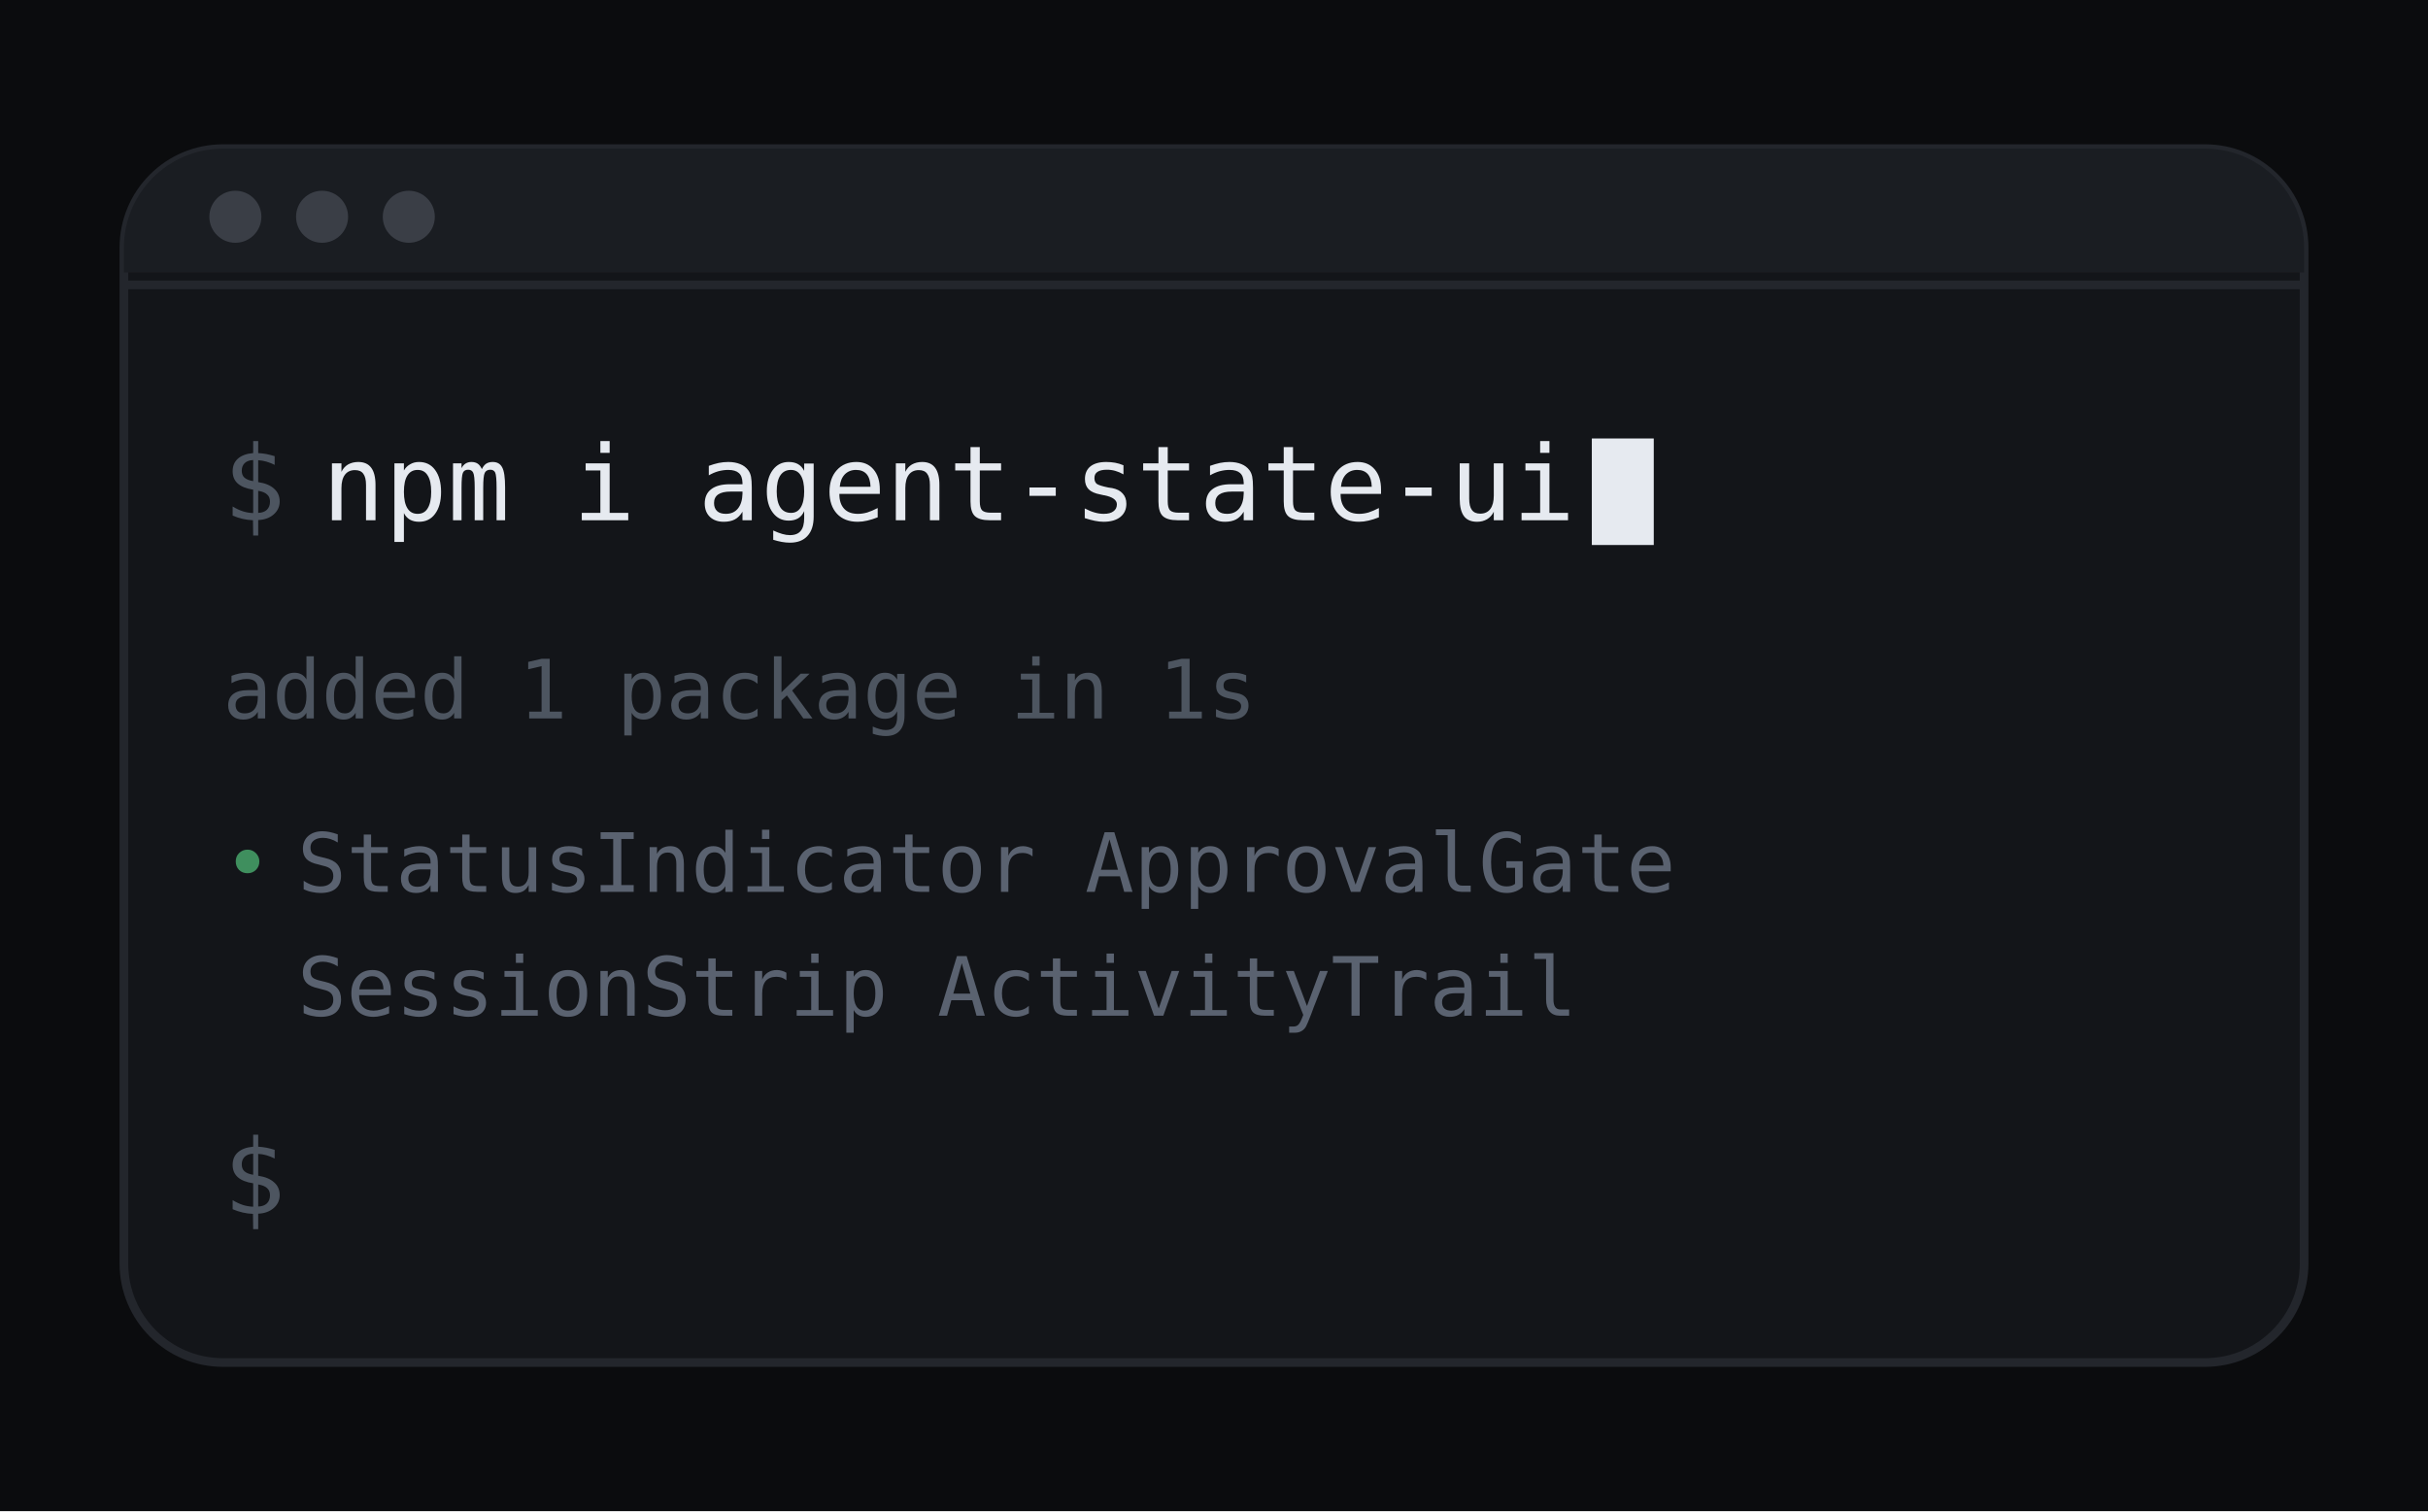
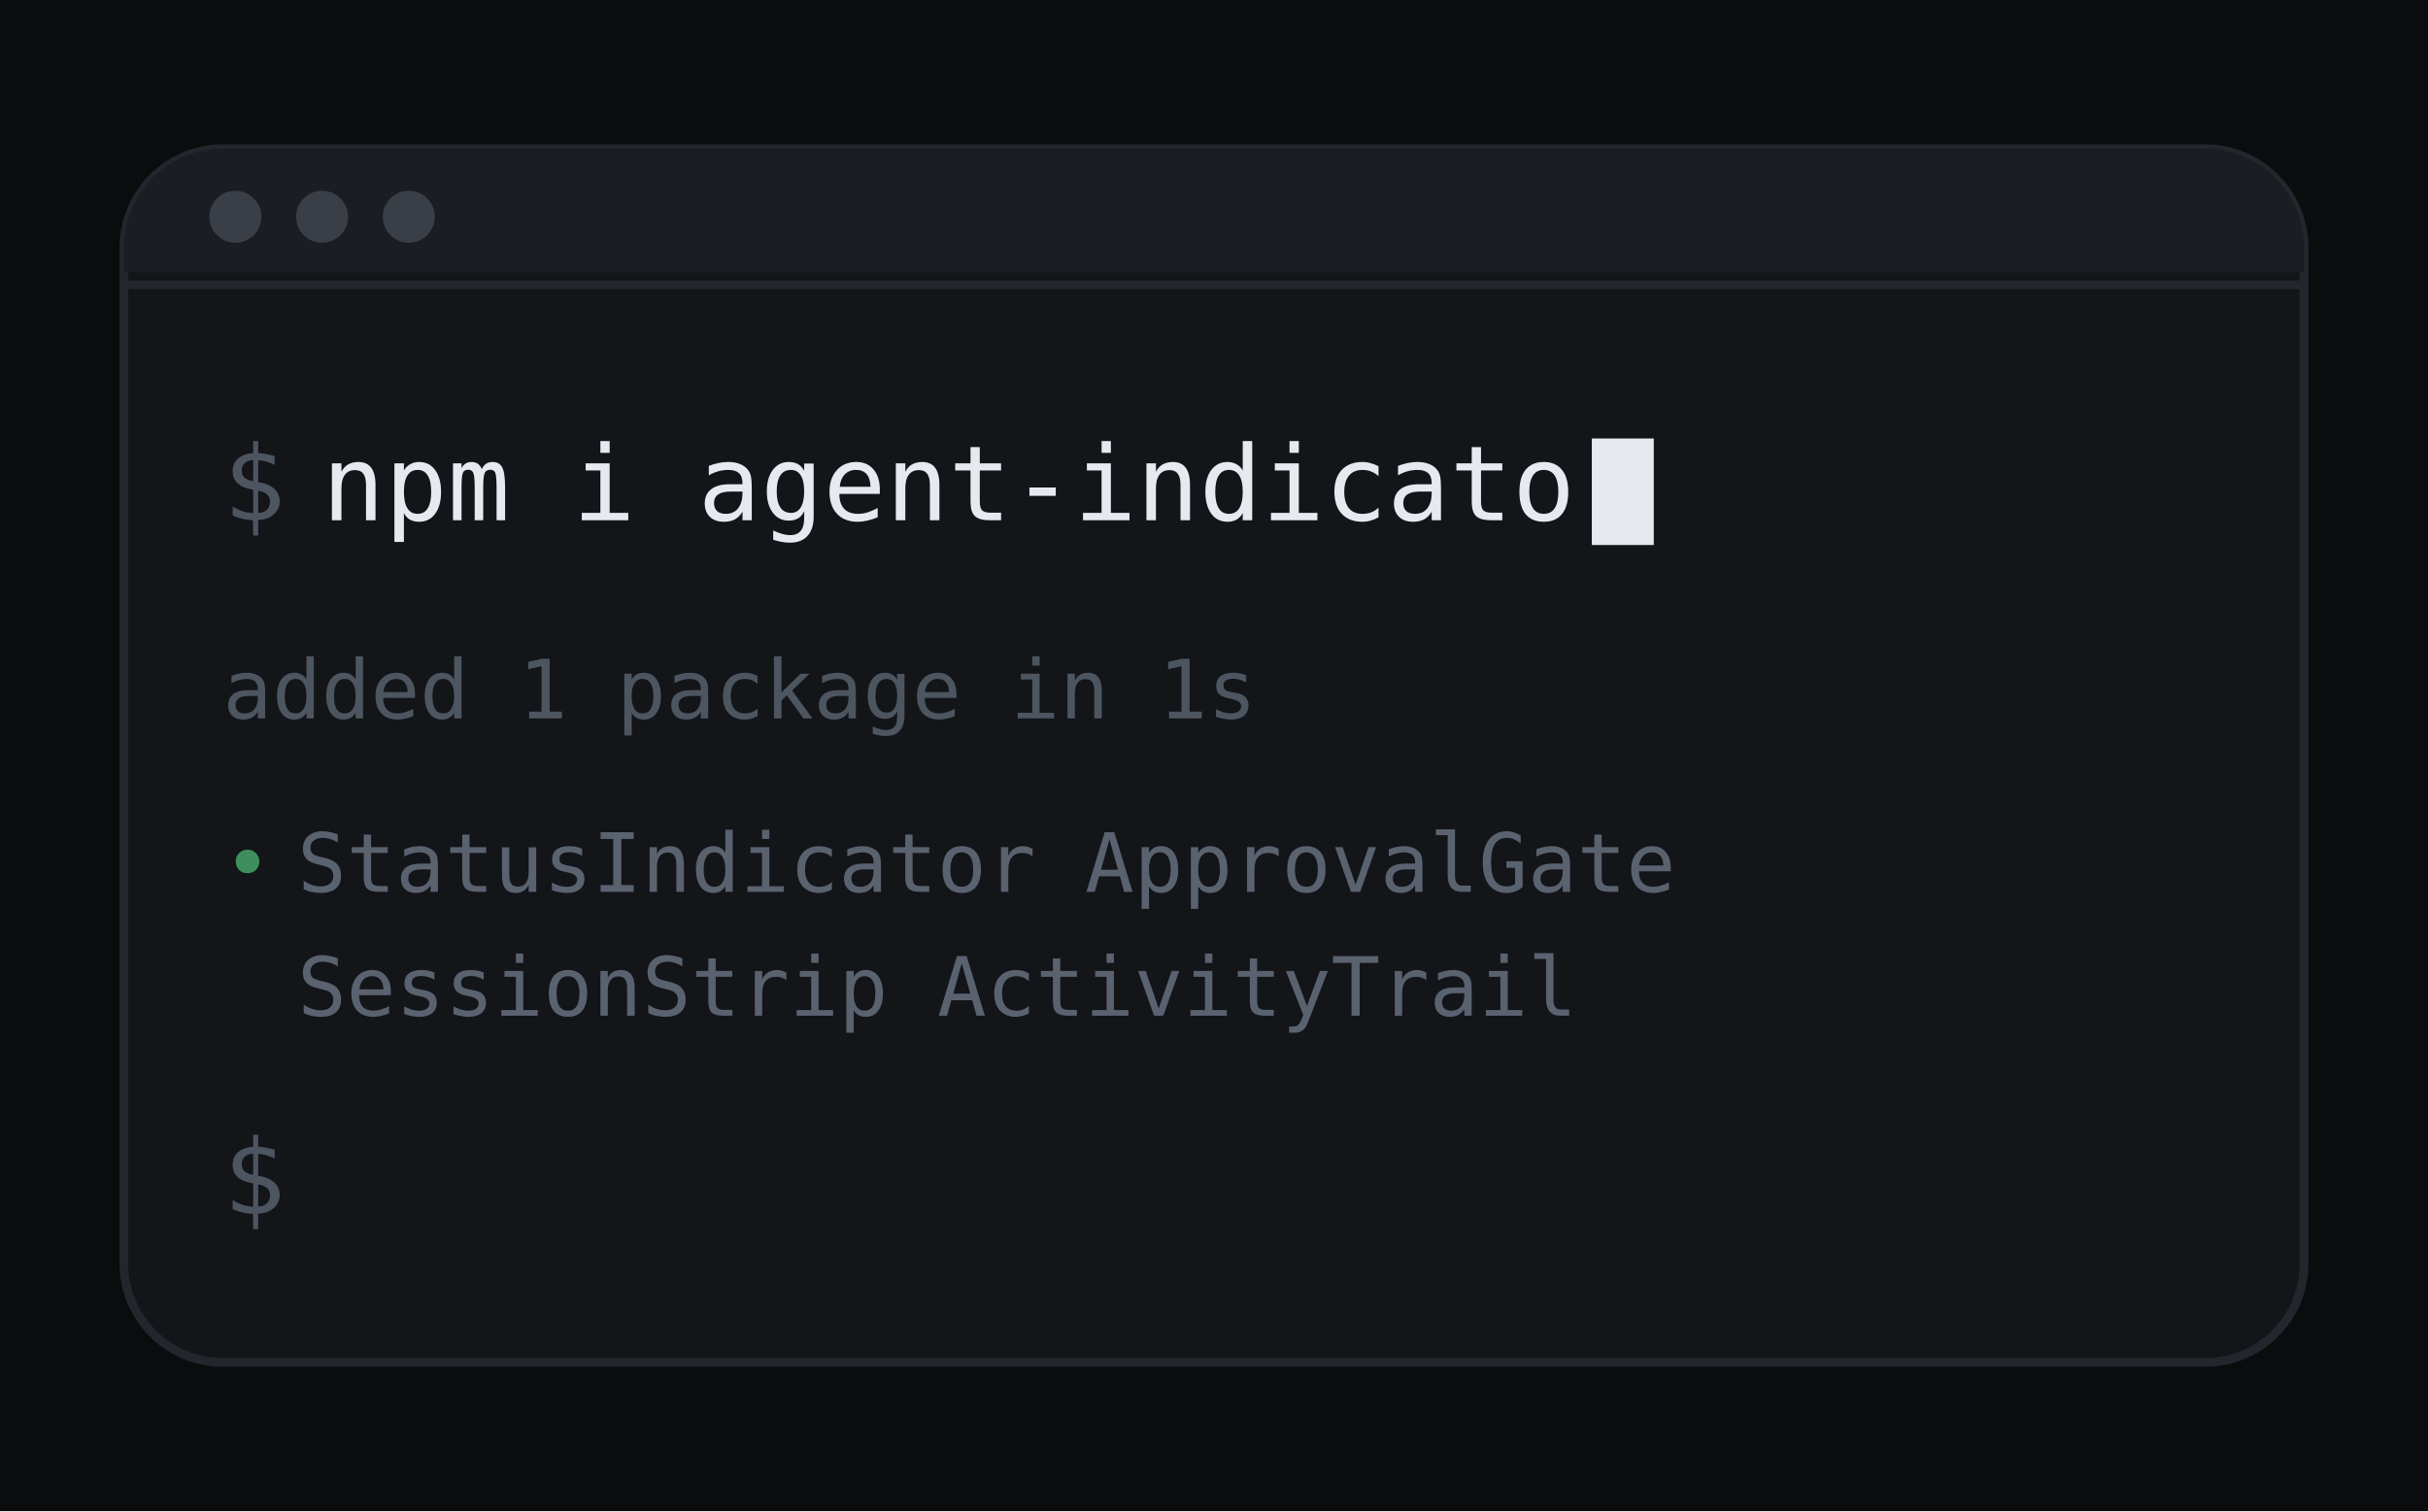
<svg xmlns="http://www.w3.org/2000/svg" width="784" height="488" viewBox="0 0 196 122" aria-hidden="true">
  <rect width="196" height="122" fill="#0b0c0e" />
  <rect x="10" y="12" width="176" height="98" rx="8" fill="#131519" stroke="#23262c" stroke-width=".7" />
  <path d="M10 20 a8 8 0 0 1 8 -8 h160 a8 8 0 0 1 8 8 v2 H10 Z" fill="#1a1d22" />
  <circle cx="19" cy="17.5" r="2.1" fill="#3a3e46" />
  <circle cx="26" cy="17.5" r="2.1" fill="#3a3e46" />
  <circle cx="33" cy="17.5" r="2.1" fill="#3a3e46" />
  <line x1="10" y1="23" x2="186" y2="23" stroke="#23262c" stroke-width=".7" />
  <text x="18" y="42" fill="#4d5560" font-family="ui-monospace,SFMono-Regular,Menlo,monospace" font-size="8.4">$</text>
-   <text x="26" y="42" fill="#e6eaf0" font-family="ui-monospace,SFMono-Regular,Menlo,monospace" font-size="8.4">npm i agent-state-ui</text>
+   <text x="26" y="42" fill="#e6eaf0" font-family="ui-monospace,SFMono-Regular,Menlo,monospace" font-size="8.4">npm i agent-indicator</text>
  <rect x="128.5" y="35.4" width="5" height="8.6" fill="#e6eaf0" />
  <text x="18" y="58" fill="#4d5560" font-family="ui-monospace,SFMono-Regular,Menlo,monospace" font-size="6.6">added 1 package in 1s</text>
  <text x="18" y="72" fill="#3f8f5e" font-family="ui-monospace,SFMono-Regular,Menlo,monospace" font-size="6.6">•</text>
  <text x="24" y="72" fill="#5a6270" font-family="ui-monospace,SFMono-Regular,Menlo,monospace" font-size="6.6">StatusIndicator  ApprovalGate</text>
  <text x="24" y="82" fill="#5a6270" font-family="ui-monospace,SFMono-Regular,Menlo,monospace" font-size="6.6">SessionStrip     ActivityTrail</text>
  <text x="18" y="98" fill="#4d5560" font-family="ui-monospace,SFMono-Regular,Menlo,monospace" font-size="8.4">$</text>
</svg>
